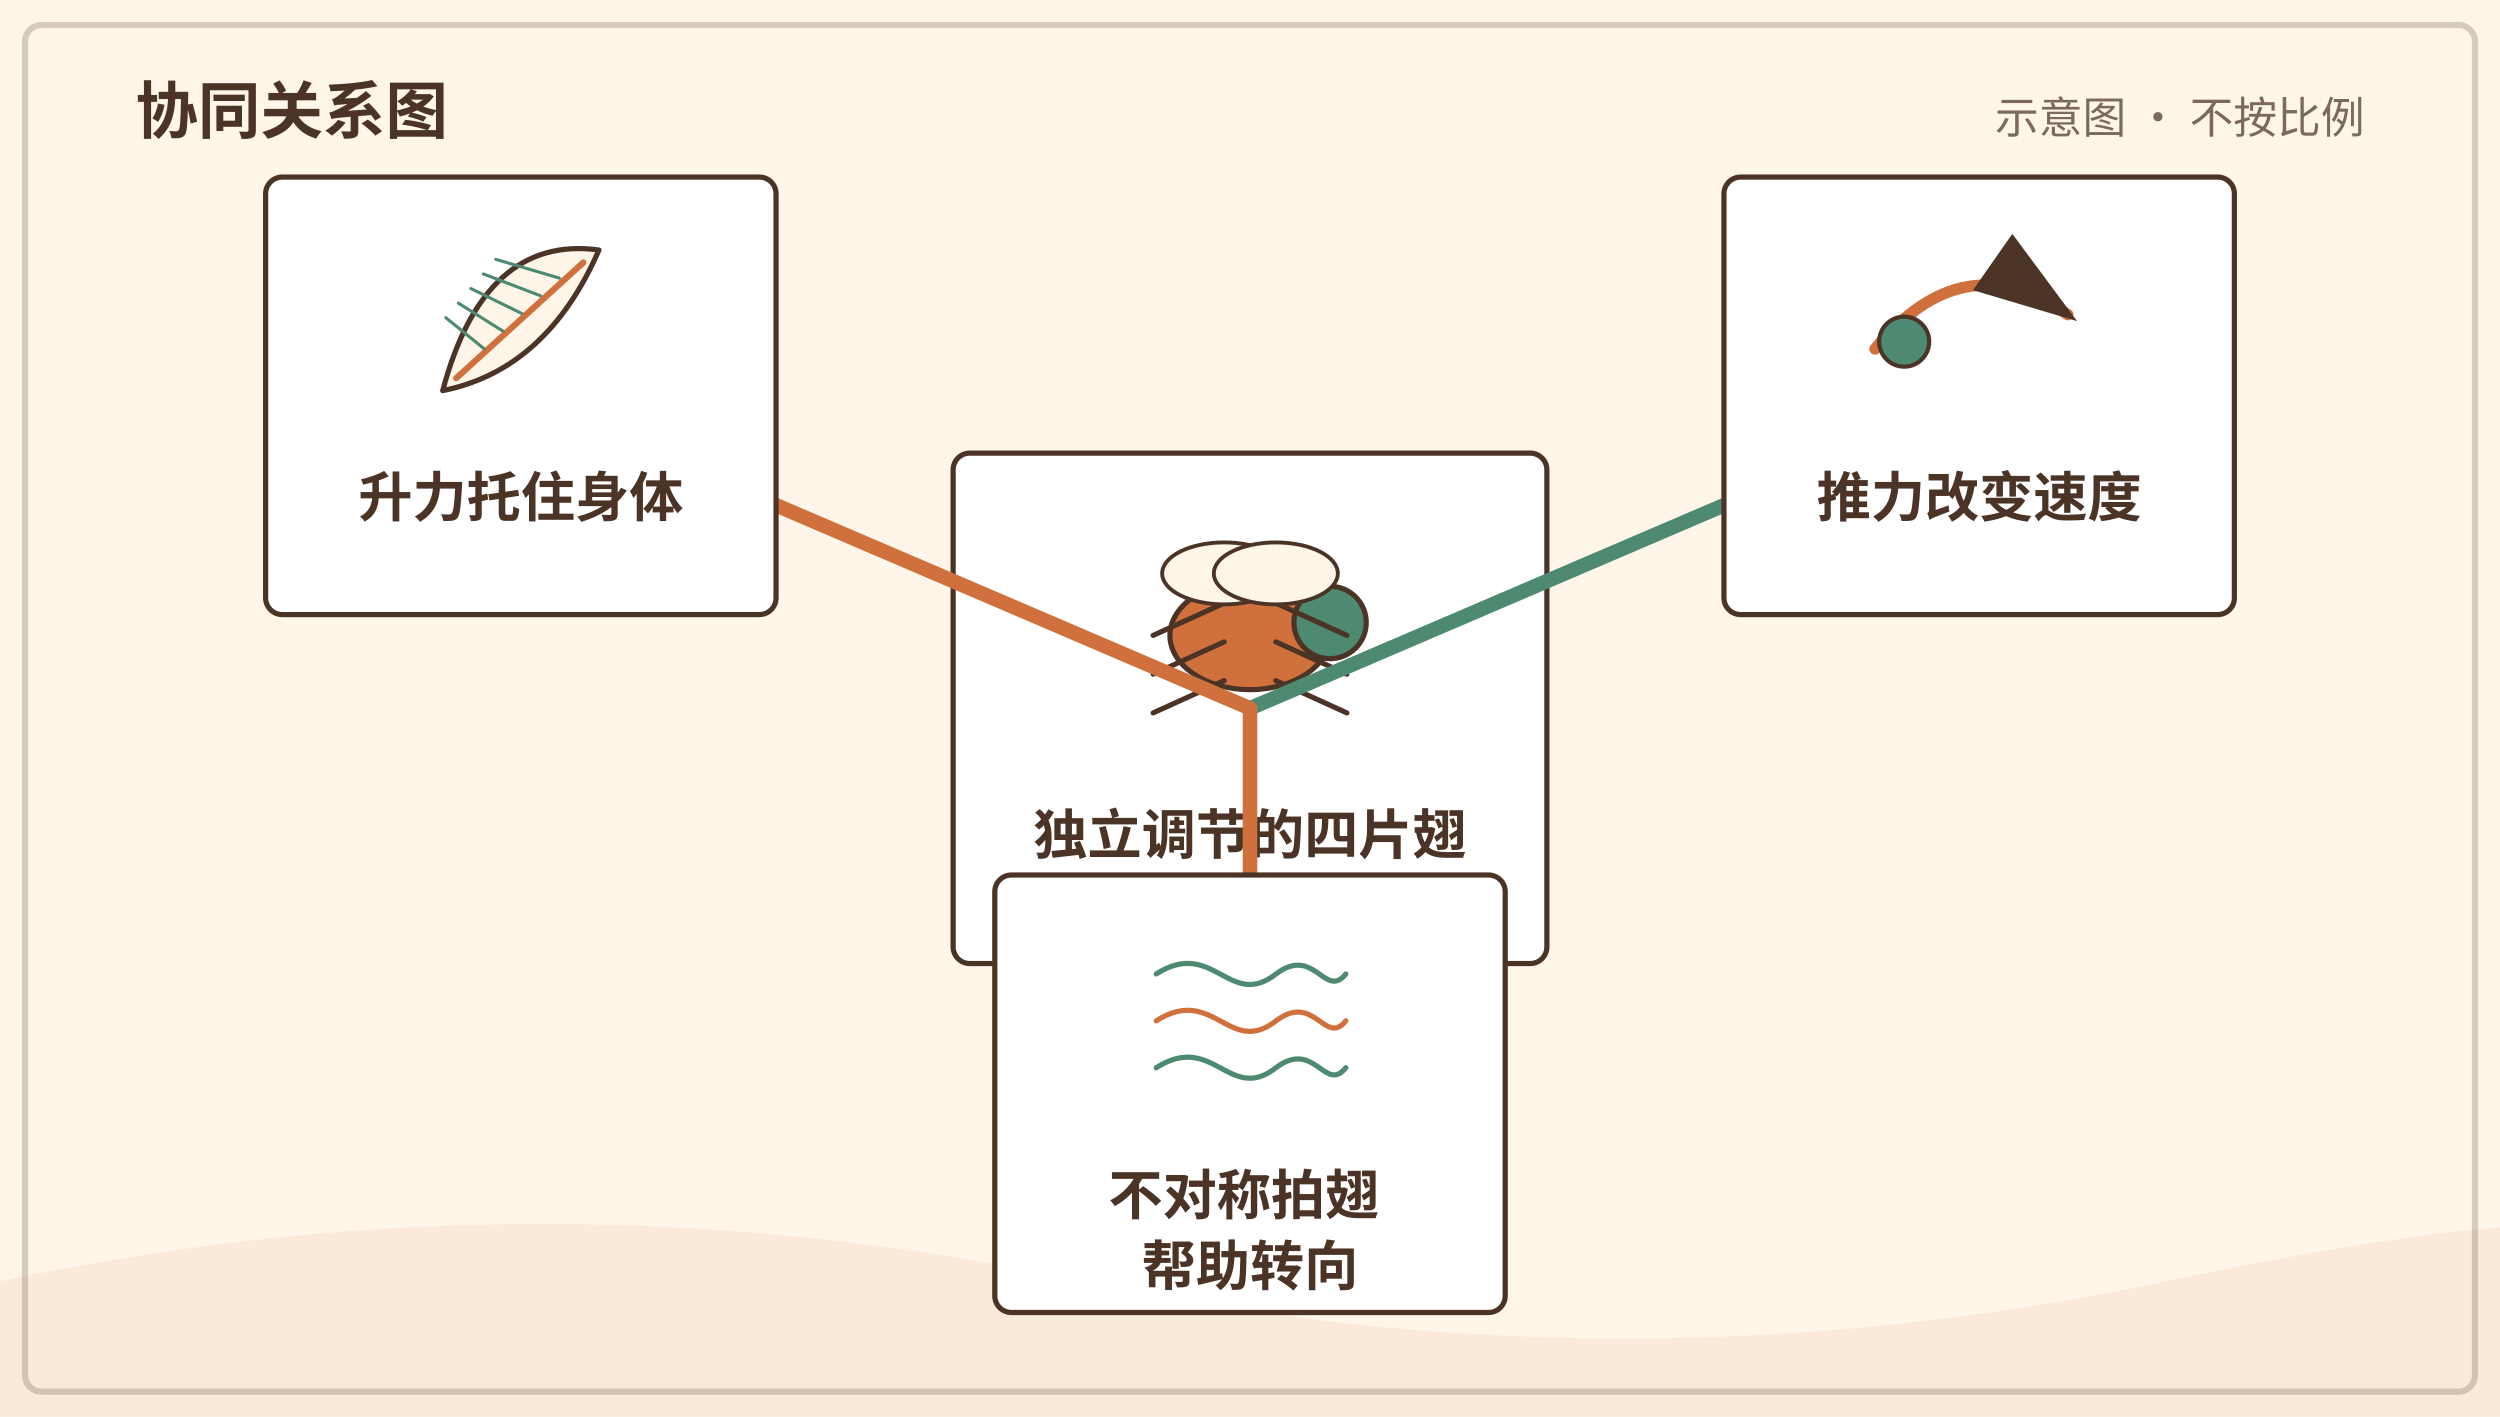
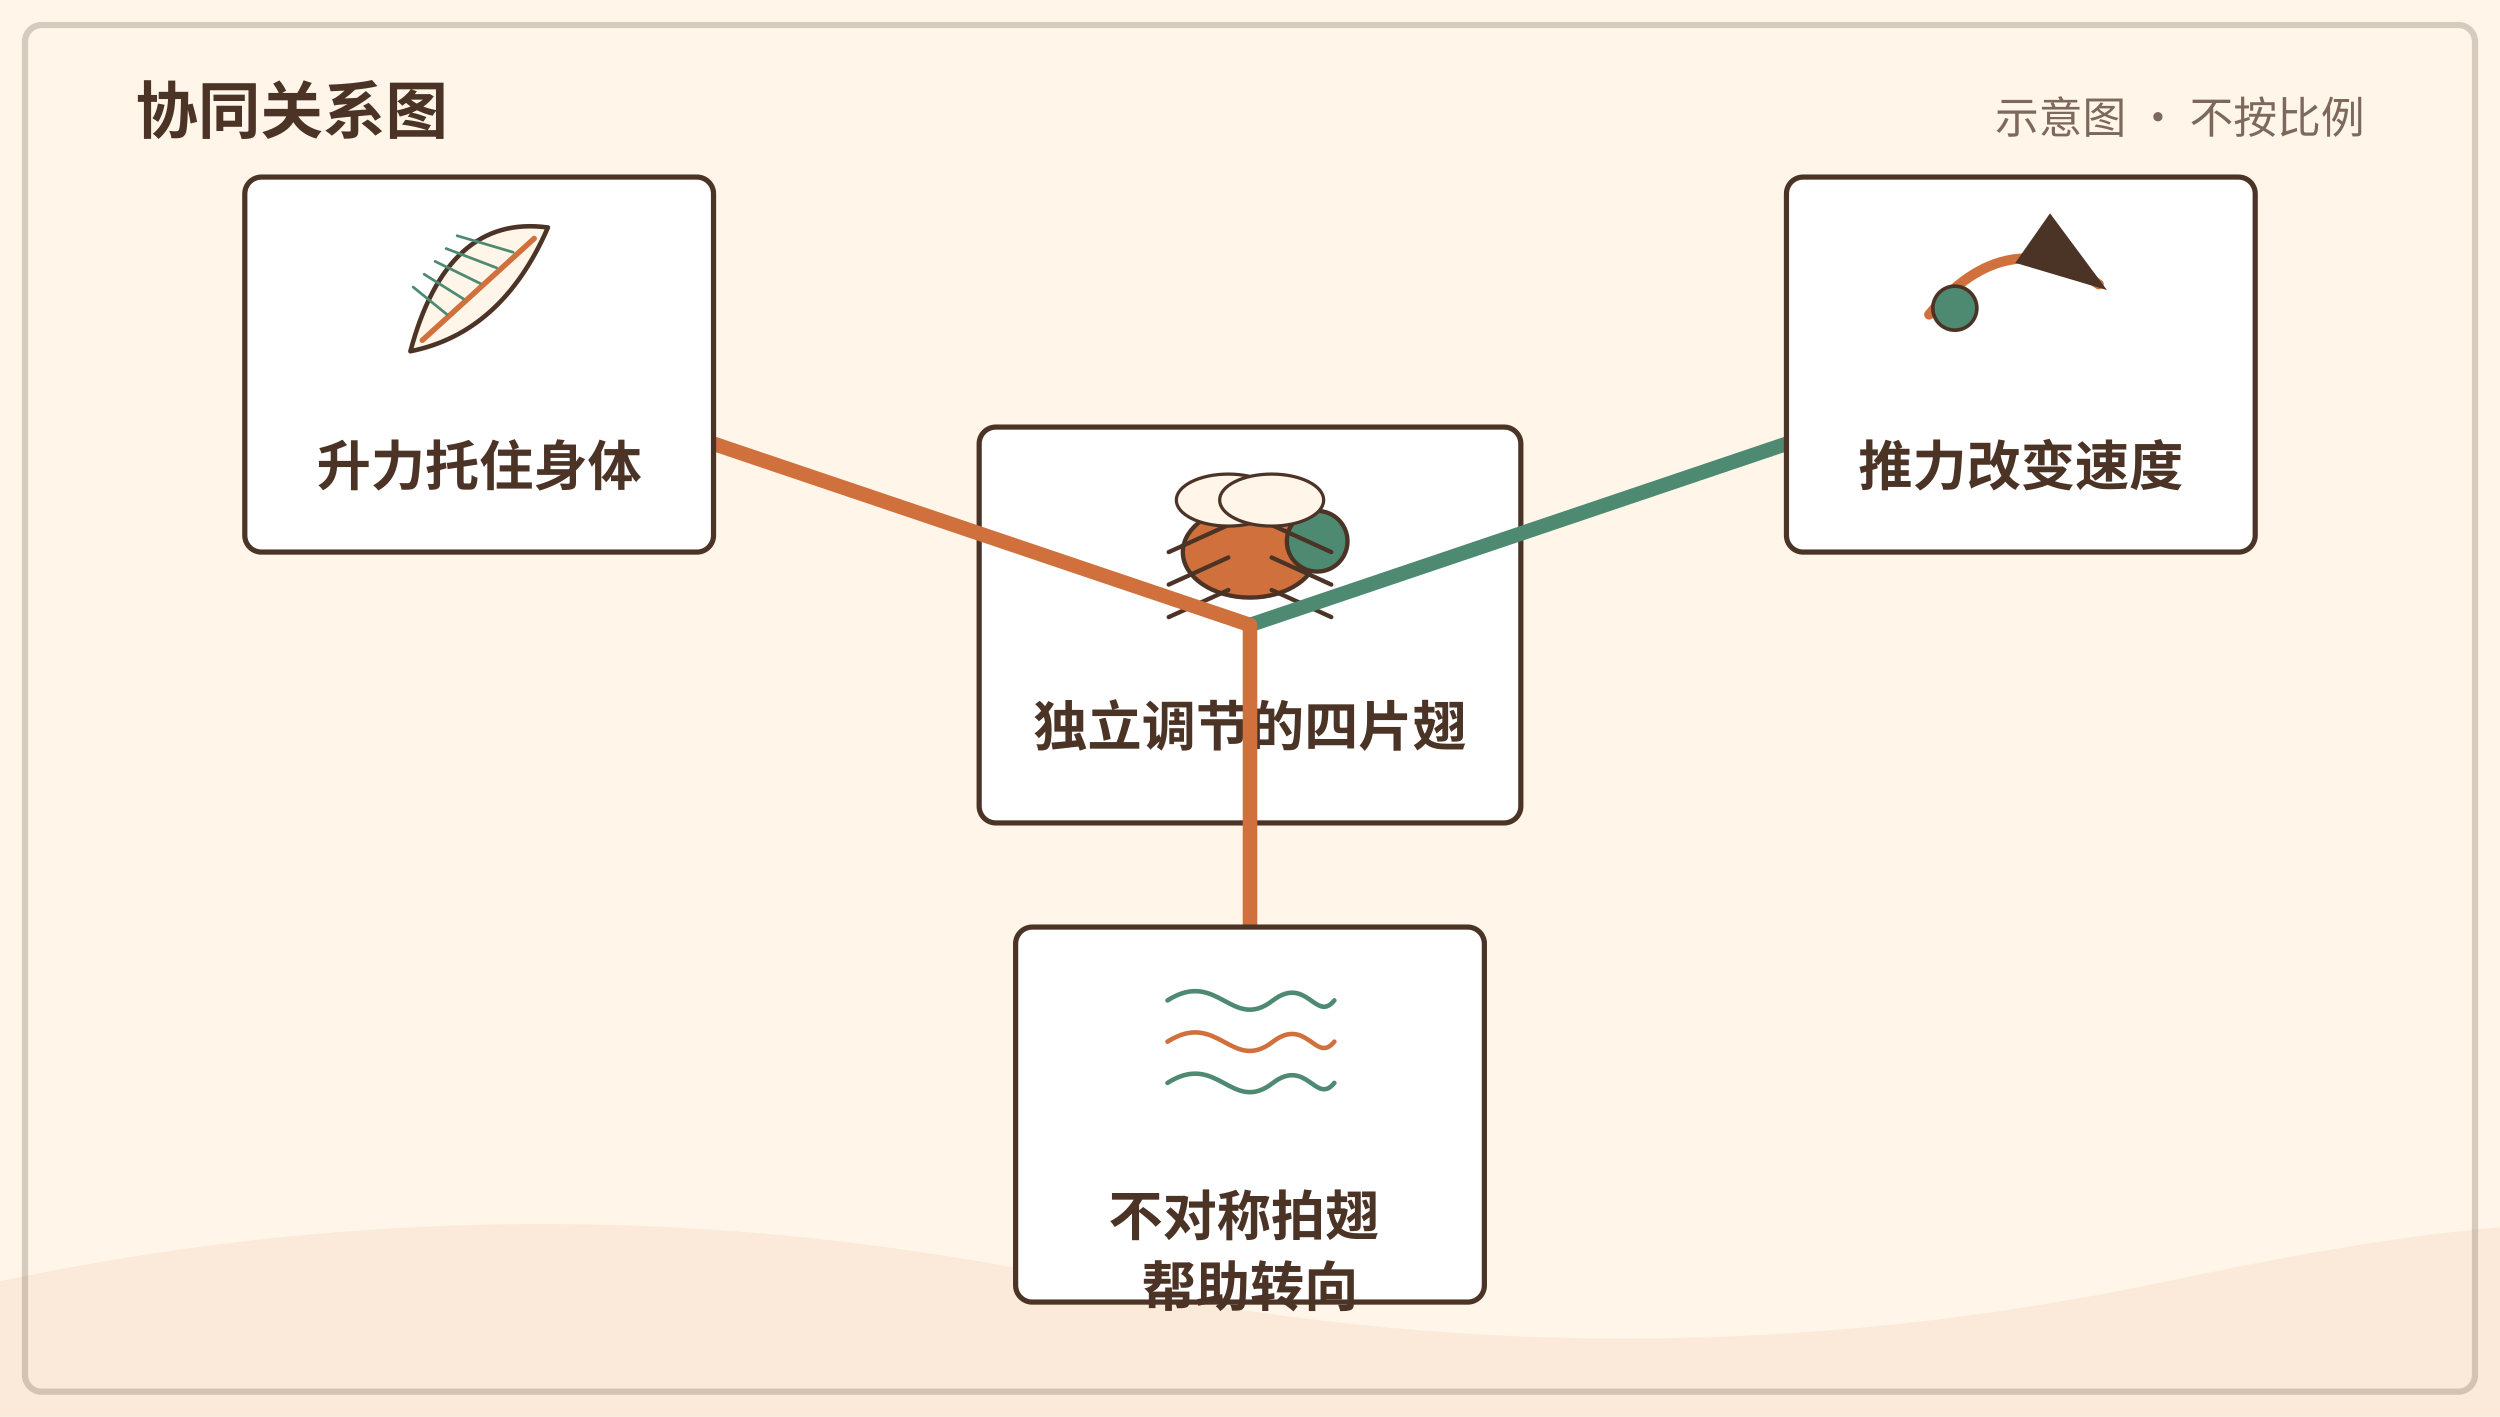
<svg xmlns="http://www.w3.org/2000/svg" width="1200" height="680" viewBox="0 0 1200 680" role="img" aria-labelledby="title desc">
  <defs>
    <marker id="arrow" markerWidth="10" markerHeight="10" refX="8" refY="3" orient="auto" markerUnits="strokeWidth">
      <path d="M0,0 L0,6 L9,3 z" fill="#4b3326" />
    </marker>
  </defs>
  <rect width="1200" height="680" fill="#fff6e9" />
  <path d="M0,615 Q260,560 520,615 T1040,615 T1300,615 V680 H0 Z" fill="#d0713d" opacity="0.09" />
  <text x="65" y="64" fill="#4b3326" font-family="system-ui, PingFang SC, Noto Sans CJK SC, sans-serif" font-size="30" font-weight="750">协同关系图</text>
  <text x="1135" y="64" text-anchor="end" fill="#4b3326" opacity="0.72" font-family="system-ui, PingFang SC, Noto Sans CJK SC, sans-serif" font-size="21">示意图 · 不按比例</text>
-   <rect x="457.5" y="217.5" width="285" height="245" rx="8" fill="#ffffff" stroke="#4b3326" stroke-width="2.5" />
-   <ellipse cx="600" cy="305" rx="38.44" ry="26.04" fill="#d0713d" stroke="#4b3326" stroke-width="2.48" />
-   <circle cx="638.44" cy="298.8" r="17.36" fill="#4e8a72" stroke="#4b3326" stroke-width="2.48" />
-   <line x1="587.6" y1="289.5" x2="553.5" y2="305.0" stroke="#4b3326" stroke-width="2.48" stroke-linecap="round" />
-   <line x1="587.6" y1="308.1" x2="553.5" y2="323.6" stroke="#4b3326" stroke-width="2.48" stroke-linecap="round" />
-   <line x1="587.6" y1="326.7" x2="553.5" y2="342.2" stroke="#4b3326" stroke-width="2.48" stroke-linecap="round" />
-   <line x1="612.4" y1="289.5" x2="646.5" y2="305.0" stroke="#4b3326" stroke-width="2.48" stroke-linecap="round" />
-   <line x1="612.4" y1="308.1" x2="646.5" y2="323.6" stroke="#4b3326" stroke-width="2.48" stroke-linecap="round" />
-   <line x1="612.4" y1="326.7" x2="646.5" y2="342.2" stroke="#4b3326" stroke-width="2.48" stroke-linecap="round" />
-   <ellipse cx="587.6" cy="275.24" rx="29.76" ry="14.88" fill="#fff6e9" stroke="#4b3326" stroke-width="1.86" />
-   <ellipse cx="612.4" cy="275.24" rx="29.76" ry="14.88" fill="#fff6e9" stroke="#4b3326" stroke-width="1.86" />
-   <text x="600" y="410" text-anchor="middle" fill="#4b3326" font-family="system-ui, PingFang SC, Noto Sans CJK SC, sans-serif" font-size="26" font-weight="650">
+   <rect x="470.0" y="205.0" width="260" height="190" rx="8" fill="#ffffff" stroke="#4b3326" stroke-width="2.5" />
+   <ellipse cx="600" cy="265" rx="32.24" ry="21.84" fill="#d0713d" stroke="#4b3326" stroke-width="2.08" />
+   <circle cx="632.24" cy="259.8" r="14.56" fill="#4e8a72" stroke="#4b3326" stroke-width="2.08" />
+   <line x1="589.6" y1="252.0" x2="561.0" y2="265.0" stroke="#4b3326" stroke-width="2.08" stroke-linecap="round" />
+   <line x1="589.6" y1="267.6" x2="561.0" y2="280.6" stroke="#4b3326" stroke-width="2.08" stroke-linecap="round" />
+   <line x1="589.6" y1="283.2" x2="561.0" y2="296.2" stroke="#4b3326" stroke-width="2.08" stroke-linecap="round" />
+   <line x1="610.4" y1="252.0" x2="639.0" y2="265.0" stroke="#4b3326" stroke-width="2.08" stroke-linecap="round" />
+   <line x1="610.4" y1="267.6" x2="639.0" y2="280.6" stroke="#4b3326" stroke-width="2.08" stroke-linecap="round" />
+   <line x1="610.4" y1="283.2" x2="639.0" y2="296.2" stroke="#4b3326" stroke-width="2.08" stroke-linecap="round" />
+   <ellipse cx="589.6" cy="240.04" rx="24.96" ry="12.48" fill="#fff6e9" stroke="#4b3326" stroke-width="1.56" />
+   <ellipse cx="610.4" cy="240.04" rx="24.96" ry="12.48" fill="#fff6e9" stroke="#4b3326" stroke-width="1.56" />
+   <text x="600" y="358" text-anchor="middle" fill="#4b3326" font-family="system-ui, PingFang SC, Noto Sans CJK SC, sans-serif" font-size="26" font-weight="650">
    <tspan x="600" dy="0">独立调节的四片翅</tspan>
  </text>
-   <line x1="600" y1="340" x2="250" y2="190" stroke="#d0713d" stroke-width="7" stroke-linecap="round" />
-   <rect x="127.5" y="85.0" width="245" height="210" rx="8" fill="#ffffff" stroke="#4b3326" stroke-width="2.5" />
-   <path d="M212.5,187.5 Q232.5,112.5 287.5,120.0 Q262.5,177.5 212.5,187.5 Z" fill="#fff6e9" stroke="#4b3326" stroke-width="2.5" stroke-linecap="round" stroke-linejoin="round" />
-   <line x1="219.0" y1="181.5" x2="280.0" y2="126.0" stroke="#d0713d" stroke-width="3.0" stroke-linecap="round" />
-   <line x1="232.5" y1="167.5" x2="214.0" y2="152.5" stroke="#4e8a72" stroke-width="1.5" stroke-linecap="round" />
-   <line x1="241.5" y1="159.0" x2="220.0" y2="145.5" stroke="#4e8a72" stroke-width="1.5" stroke-linecap="round" />
-   <line x1="250.5" y1="150.5" x2="226.0" y2="138.5" stroke="#4e8a72" stroke-width="1.5" stroke-linecap="round" />
-   <line x1="259.5" y1="142.0" x2="232.0" y2="131.5" stroke="#4e8a72" stroke-width="1.5" stroke-linecap="round" />
-   <line x1="268.5" y1="133.5" x2="238.0" y2="124.5" stroke="#4e8a72" stroke-width="1.5" stroke-linecap="round" />
-   <text x="250" y="248" text-anchor="middle" fill="#4b3326" font-family="system-ui, PingFang SC, Noto Sans CJK SC, sans-serif" font-size="26" font-weight="650">
-     <tspan x="250" dy="0">升力托住身体</tspan>
+   <line x1="600" y1="300" x2="230" y2="175" stroke="#d0713d" stroke-width="7" stroke-linecap="round" />
+   <rect x="117.5" y="85.0" width="225" height="180" rx="8" fill="#ffffff" stroke="#4b3326" stroke-width="2.5" />
+   <path d="M197.0,168.6 Q214.6,102.6 263.0,109.2 Q241.0,159.8 197.0,168.6 Z" fill="#fff6e9" stroke="#4b3326" stroke-width="2.2" stroke-linecap="round" stroke-linejoin="round" />
+   <line x1="202.72" y1="163.32" x2="256.4" y2="114.48" stroke="#d0713d" stroke-width="2.64" stroke-linecap="round" />
+   <line x1="214.6" y1="151.0" x2="198.32" y2="137.8" stroke="#4e8a72" stroke-width="1.32" stroke-linecap="round" />
+   <line x1="222.52" y1="143.52" x2="203.6" y2="131.64" stroke="#4e8a72" stroke-width="1.32" stroke-linecap="round" />
+   <line x1="230.44" y1="136.04" x2="208.88" y2="125.48" stroke="#4e8a72" stroke-width="1.32" stroke-linecap="round" />
+   <line x1="238.36" y1="128.56" x2="214.16" y2="119.32" stroke="#4e8a72" stroke-width="1.32" stroke-linecap="round" />
+   <line x1="246.28" y1="121.08" x2="219.44" y2="113.16" stroke="#4e8a72" stroke-width="1.32" stroke-linecap="round" />
+   <text x="230" y="233" text-anchor="middle" fill="#4b3326" font-family="system-ui, PingFang SC, Noto Sans CJK SC, sans-serif" font-size="26" font-weight="650">
+     <tspan x="230" dy="0">升力托住身体</tspan>
  </text>
-   <line x1="600" y1="340" x2="950" y2="190" stroke="#4e8a72" stroke-width="7" stroke-linecap="round" />
-   <rect x="827.5" y="85.0" width="245" height="210" rx="8" fill="#ffffff" stroke="#4b3326" stroke-width="2.5" />
-   <path d="M900.0,167.5 Q942.5,116.0 992.5,151.0" fill="none" stroke="#d0713d" stroke-width="5.5" stroke-linecap="round" stroke-linejoin="round" marker-end="url(#arrow)" />
-   <circle cx="914.0" cy="164.0" r="12.0" fill="#4e8a72" stroke="#4b3326" stroke-width="2.0" />
-   <text x="950" y="248" text-anchor="middle" fill="#4b3326" font-family="system-ui, PingFang SC, Noto Sans CJK SC, sans-serif" font-size="26" font-weight="650">
-     <tspan x="950" dy="0">推力改变速度</tspan>
+   <line x1="600" y1="300" x2="970" y2="175" stroke="#4e8a72" stroke-width="7" stroke-linecap="round" />
+   <rect x="857.5" y="85.0" width="225" height="180" rx="8" fill="#ffffff" stroke="#4b3326" stroke-width="2.5" />
+   <path d="M926.0,151.0 Q963.4,105.68 1007.4,136.48" fill="none" stroke="#d0713d" stroke-width="4.84" stroke-linecap="round" stroke-linejoin="round" marker-end="url(#arrow)" />
+   <circle cx="938.32" cy="147.92" r="10.56" fill="#4e8a72" stroke="#4b3326" stroke-width="1.76" />
+   <text x="970" y="233" text-anchor="middle" fill="#4b3326" font-family="system-ui, PingFang SC, Noto Sans CJK SC, sans-serif" font-size="26" font-weight="650">
+     <tspan x="970" dy="0">推力改变速度</tspan>
  </text>
-   <line x1="600" y1="340" x2="600" y2="525" stroke="#d0713d" stroke-width="7" stroke-linecap="round" />
-   <rect x="477.5" y="420.0" width="245" height="210" rx="8" fill="#ffffff" stroke="#4b3326" stroke-width="2.5" />
-   <path d="M555.0,467.5 C582.5,450.0 590.0,485.0 612.5,467.5 C631.0,453.5 636.0,480.0 646.0,467.5" fill="none" stroke="#4e8a72" stroke-width="2.5" stroke-linecap="round" stroke-linejoin="round" />
-   <path d="M555.0,490.0 C582.5,472.5 590.0,507.5 612.5,490.0 C631.0,476.0 636.0,502.5 646.0,490.0" fill="none" stroke="#d0713d" stroke-width="2.5" stroke-linecap="round" stroke-linejoin="round" />
-   <path d="M555.0,512.5 C582.5,495.0 590.0,530.0 612.5,512.5 C631.0,498.5 636.0,525.0 646.0,512.5" fill="none" stroke="#4e8a72" stroke-width="2.5" stroke-linecap="round" stroke-linejoin="round" />
-   <text x="600" y="583" text-anchor="middle" fill="#4b3326" font-family="system-ui, PingFang SC, Noto Sans CJK SC, sans-serif" font-size="26" font-weight="650">
+   <line x1="600" y1="300" x2="600" y2="535" stroke="#d0713d" stroke-width="7" stroke-linecap="round" />
+   <rect x="487.5" y="445.0" width="225" height="180" rx="8" fill="#ffffff" stroke="#4b3326" stroke-width="2.5" />
+   <path d="M560.4,480.2 C584.6,464.8 591.2,495.6 611.0,480.2 C627.28,467.88 631.68,491.2 640.48,480.2" fill="none" stroke="#4e8a72" stroke-width="2.2" stroke-linecap="round" stroke-linejoin="round" />
+   <path d="M560.4,500.0 C584.6,484.6 591.2,515.4 611.0,500.0 C627.28,487.68 631.68,511.0 640.48,500.0" fill="none" stroke="#d0713d" stroke-width="2.2" stroke-linecap="round" stroke-linejoin="round" />
+   <path d="M560.4,519.8 C584.6,504.4 591.2,535.2 611.0,519.8 C627.28,507.48 631.68,530.8 640.48,519.8" fill="none" stroke="#4e8a72" stroke-width="2.2" stroke-linecap="round" stroke-linejoin="round" />
+   <text x="600" y="593" text-anchor="middle" fill="#4b3326" font-family="system-ui, PingFang SC, Noto Sans CJK SC, sans-serif" font-size="26" font-weight="650">
    <tspan x="600" dy="0">不对称拍翅</tspan>
    <tspan x="600" dy="34">帮助转向</tspan>
  </text>
  <rect x="12" y="12" width="1176" height="656" rx="8" fill="none" stroke="#4b3326" stroke-width="3" opacity="0.22" />
</svg>
